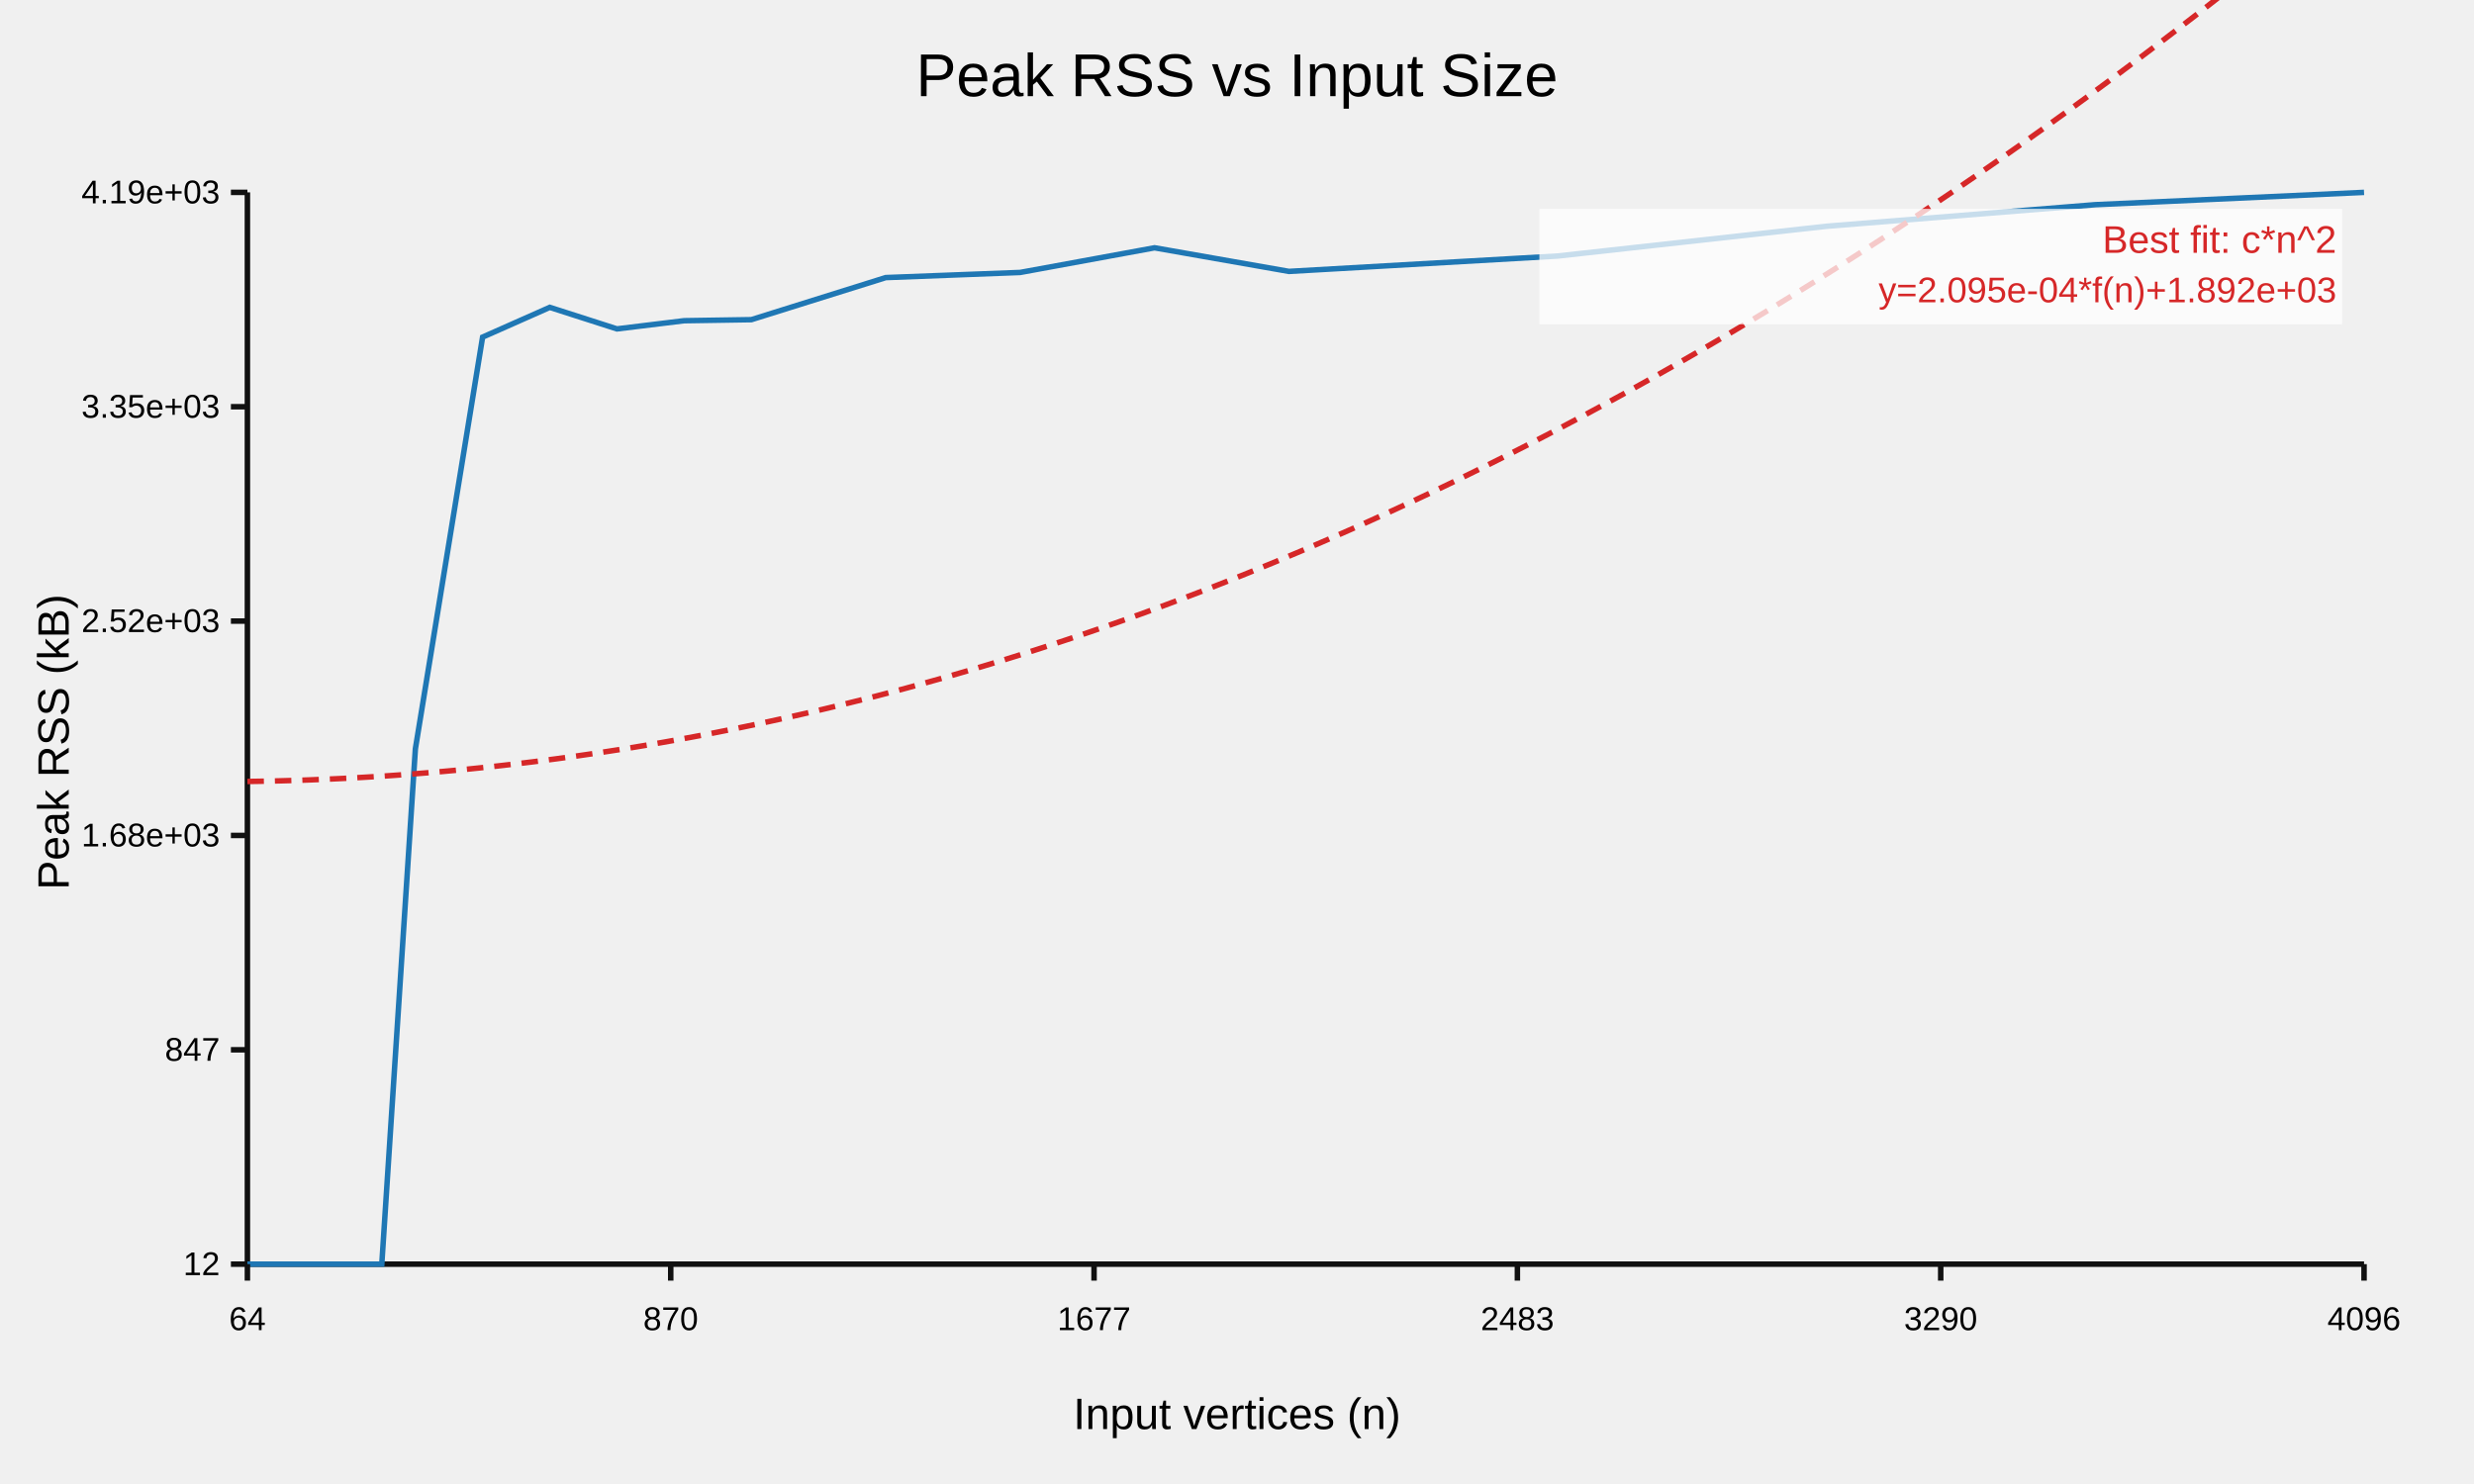
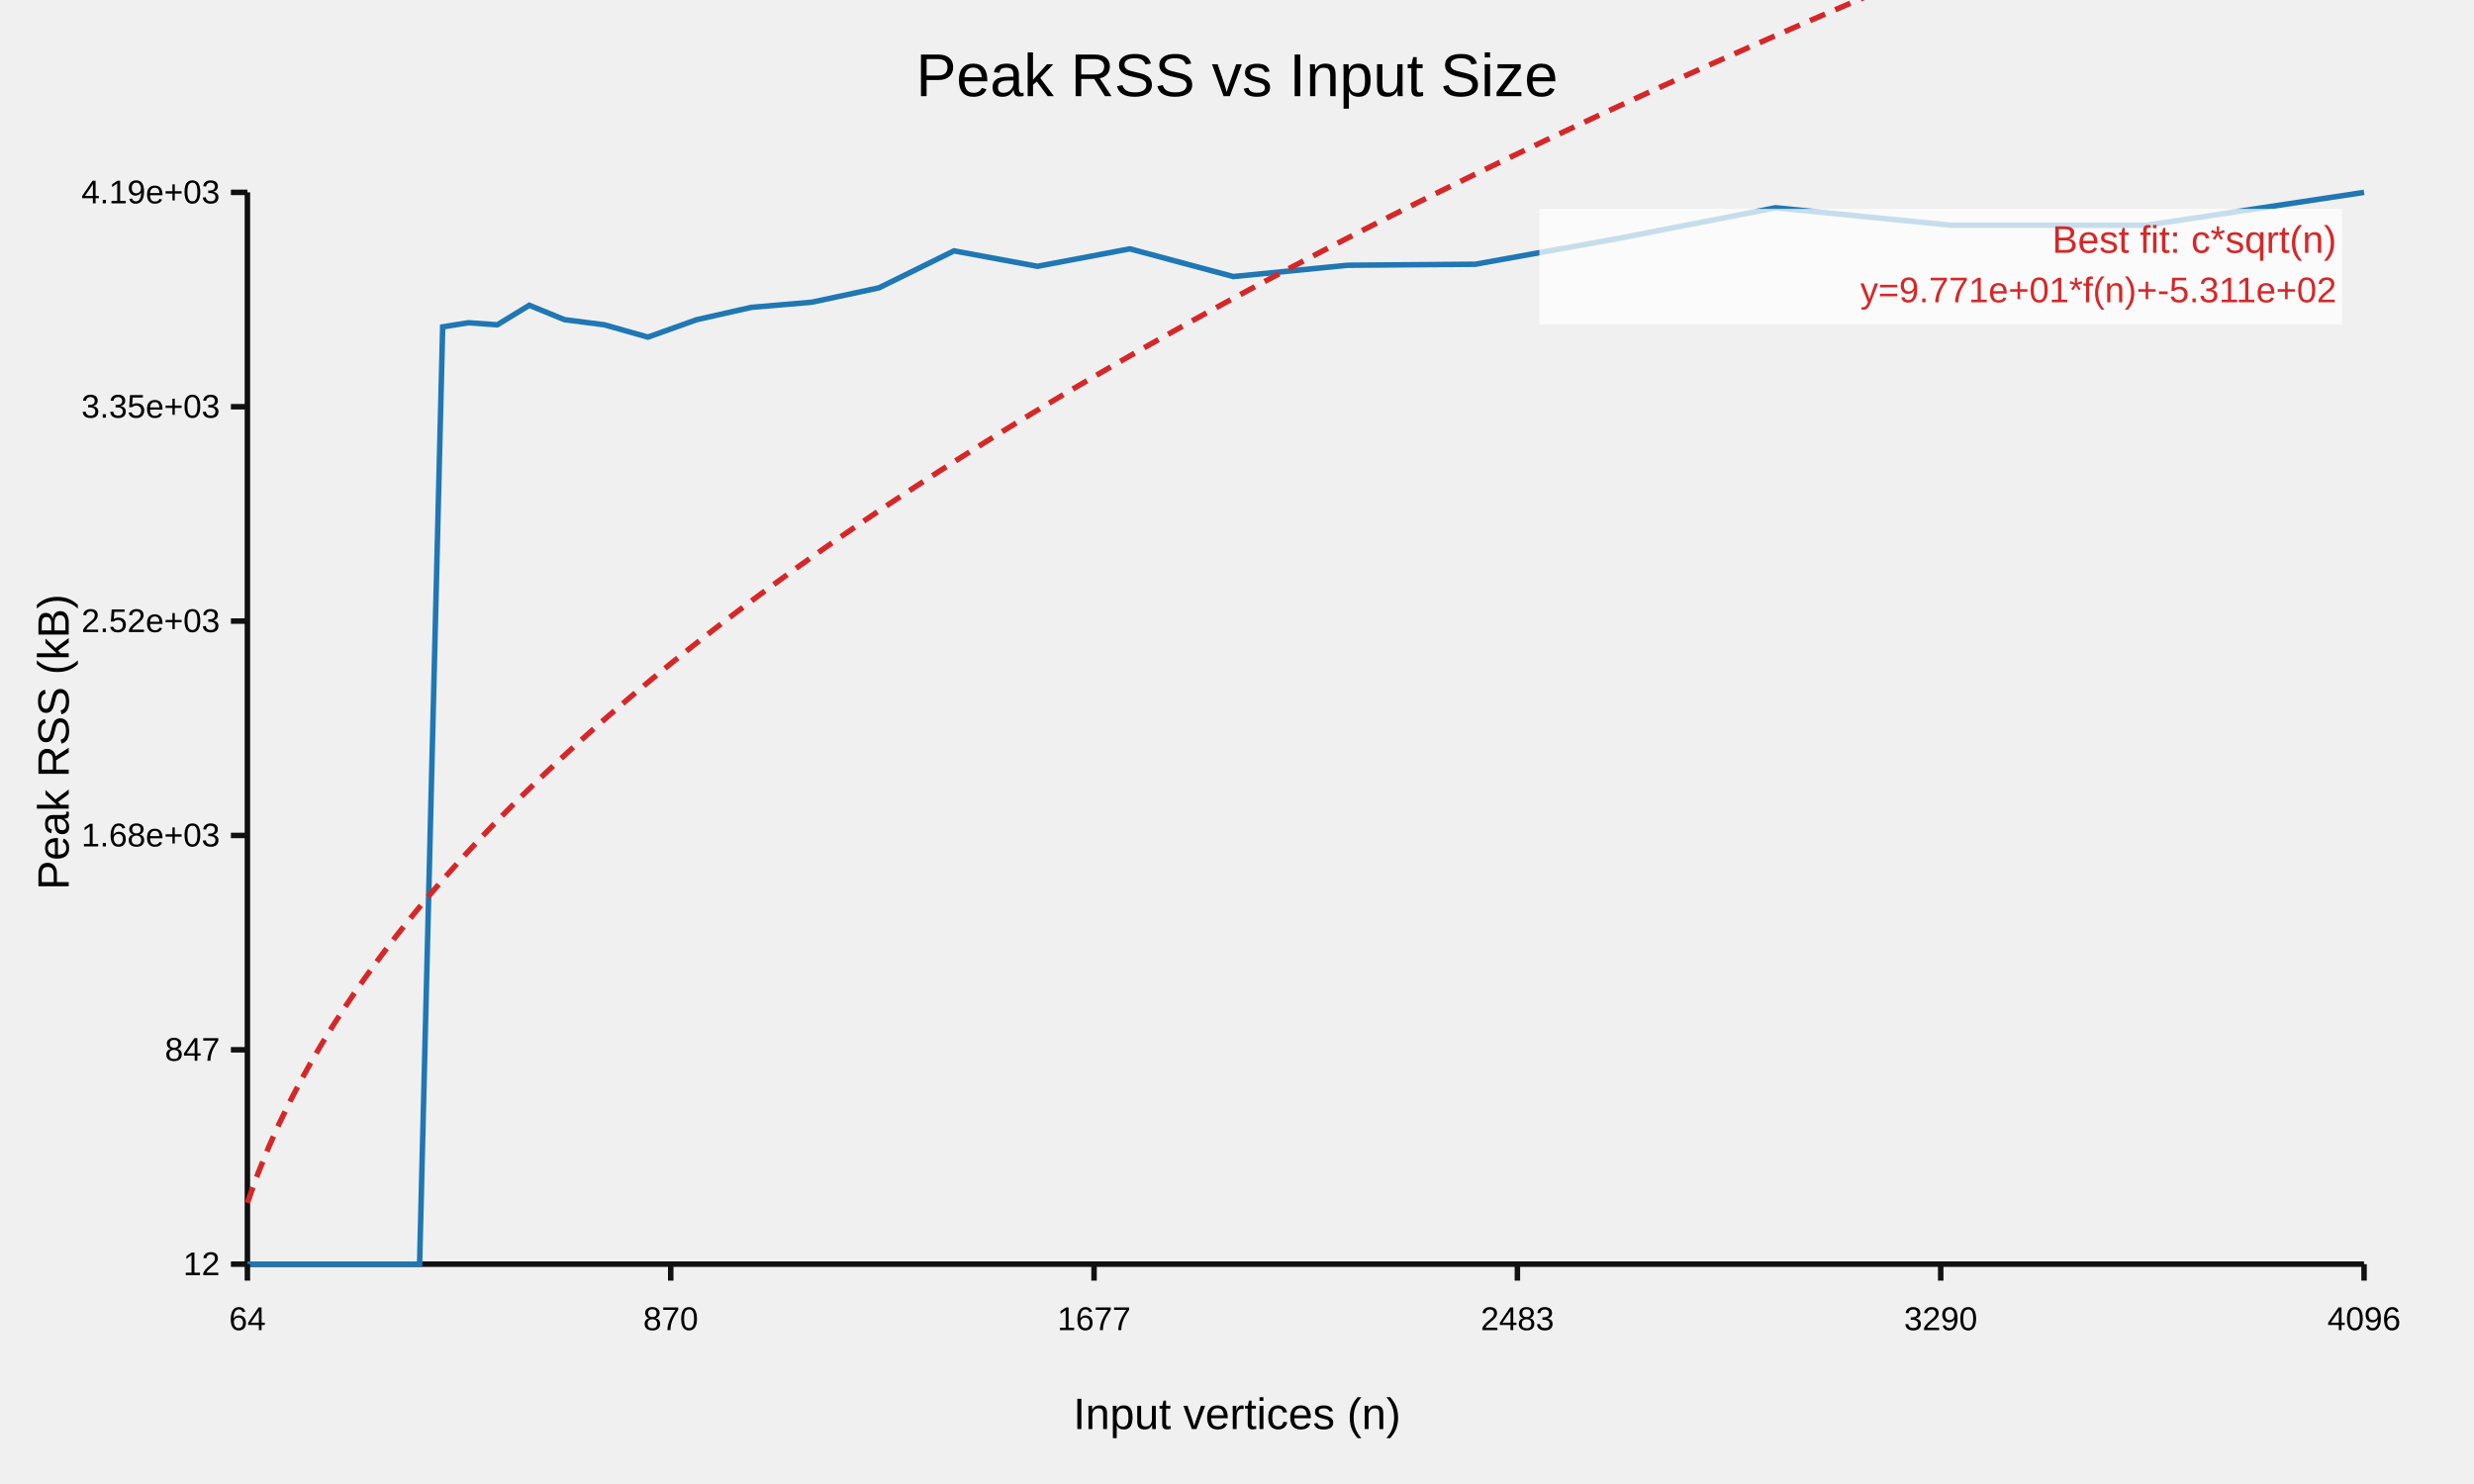
<svg xmlns="http://www.w3.org/2000/svg" width="900" height="540">
  <style>text{font-family:Arial,sans-serif} .axis{stroke:#111;stroke-width:2} .grid{stroke:#ddd;stroke-width:1} .data{fill:none;stroke:#1f77b4;stroke-width:2} .fit{fill:none;stroke:#d62728;stroke-width:2;stroke-dasharray:6 4}</style>
  <text x="450.0" y="35" text-anchor="middle" font-size="22">Peak RSS vs Input Size</text>
  <line class="axis" x1="90" y1="460" x2="860" y2="460" />
  <line class="axis" x1="90" y1="70" x2="90" y2="460" />
-   <polyline class="data" points="90.00,460.00 96.11,460.00 102.22,460.00 108.33,460.00 114.44,460.00 126.67,460.00 138.89,460.00 151.11,272.47 175.56,122.67 200.00,111.84 224.44,119.68 248.89,116.70 273.33,116.32 322.22,101.01 371.11,99.14 420.00,90.17 468.89,98.76 566.67,93.16 664.44,82.33 762.22,74.48 860.00,70.00" />
-   <polyline class="fit" points="90.00,284.36 93.87,284.30 97.74,284.23 101.61,284.14 105.48,284.03 109.35,283.91 113.22,283.77 117.09,283.61 120.95,283.44 124.82,283.26 128.69,283.05 132.56,282.83 136.43,282.60 140.30,282.35 144.17,282.08 148.04,281.79 151.91,281.49 155.78,281.18 159.65,280.85 163.52,280.50 167.39,280.14 171.26,279.76 175.13,279.36 178.99,278.95 182.86,278.52 186.73,278.07 190.60,277.61 194.47,277.14 198.34,276.64 202.21,276.14 206.08,275.61 209.95,275.07 213.82,274.51 217.69,273.94 221.56,273.35 225.43,272.75 229.30,272.13 233.17,271.49 237.04,270.84 240.90,270.17 244.77,269.48 248.64,268.78 252.51,268.06 256.38,267.33 260.25,266.58 264.12,265.81 267.99,265.03 271.86,264.23 275.73,263.42 279.60,262.59 283.47,261.74 287.34,260.88 291.21,260.00 295.08,259.11 298.94,258.20 302.81,257.27 306.68,256.33 310.55,255.37 314.42,254.40 318.29,253.41 322.16,252.40 326.03,251.38 329.90,250.34 333.77,249.28 337.64,248.21 341.51,247.13 345.38,246.02 349.25,244.90 353.12,243.77 356.98,242.62 360.85,241.45 364.72,240.27 368.59,239.07 372.46,237.85 376.33,236.62 380.20,235.37 384.07,234.11 387.94,232.83 391.81,231.53 395.68,230.22 399.55,228.89 403.42,227.55 407.29,226.19 411.16,224.81 415.03,223.42 418.89,222.01 422.76,220.59 426.63,219.15 430.50,217.69 434.37,216.22 438.24,214.73 442.11,213.22 445.98,211.70 449.85,210.17 453.72,208.61 457.59,207.04 461.46,205.46 465.33,203.86 469.20,202.24 473.07,200.61 476.93,198.96 480.80,197.29 484.67,195.61 488.54,193.91 492.41,192.20 496.28,190.47 500.15,188.72 504.02,186.96 507.89,185.19 511.76,183.39 515.63,181.58 519.50,179.76 523.37,177.91 527.24,176.06 531.11,174.18 534.97,172.29 538.84,170.38 542.71,168.46 546.58,166.52 550.45,164.57 554.32,162.60 558.19,160.61 562.06,158.61 565.93,156.59 569.80,154.55 573.67,152.50 577.54,150.44 581.41,148.35 585.28,146.25 589.15,144.14 593.02,142.01 596.88,139.86 600.75,137.70 604.62,135.52 608.49,133.32 612.36,131.11 616.23,128.88 620.10,126.64 623.97,124.38 627.84,122.10 631.71,119.81 635.58,117.50 639.45,115.18 643.32,112.84 647.19,110.48 651.06,108.11 654.92,105.72 658.79,103.32 662.66,100.90 666.53,98.46 670.40,96.01 674.27,93.54 678.14,91.05 682.01,88.55 685.88,86.04 689.75,83.50 693.62,80.95 697.49,78.39 701.36,75.81 705.23,73.21 709.10,70.60 712.96,67.97 716.83,65.32 720.70,62.66 724.57,59.98 728.44,57.29 732.31,54.58 736.18,51.86 740.05,49.11 743.92,46.36 747.79,43.58 751.66,40.79 755.53,37.99 759.40,35.16 763.27,32.33 767.14,29.47 771.01,26.60 774.87,23.71 778.74,20.81 782.61,17.89 786.48,14.96 790.35,12.01 794.22,9.04 798.09,6.06 801.96,3.06 805.83,0.04 809.70,-2.99 813.57,-6.03 817.44,-9.10 821.31,-12.18 825.18,-15.27 829.05,-18.38 832.91,-21.51 836.78,-24.65 840.65,-27.81 844.52,-30.99 848.39,-34.18 852.26,-37.39 856.13,-40.61 860.00,-43.85" />
+   <polyline class="data" points="90.00,460.00 91.34,460.00 92.86,460.00 94.58,460.00 96.49,460.00 98.59,460.00 100.89,460.00 103.56,460.00 106.42,460.00 109.67,460.00 113.30,460.00 117.31,460.00 121.70,460.00 126.67,460.00 132.20,460.00 138.32,460.00 145.19,460.00 152.64,460.00 161.04,118.94 170.40,117.44 180.90,118.19 192.55,111.09 205.35,116.32 219.86,118.19 235.71,122.67 253.47,116.32 273.33,111.84 295.30,109.97 319.74,104.74 347.05,91.29 377.41,96.90 411.02,90.55 448.65,100.63 490.28,96.52 536.68,96.15 588.44,86.81 645.92,75.60 709.70,81.95 780.94,81.95 860.00,70.00" />
+   <polyline class="fit" points="90.00,437.71 93.87,426.95 97.74,417.42 101.61,408.78 105.48,400.81 109.35,393.39 113.22,386.41 117.09,379.79 120.95,373.50 124.82,367.49 128.69,361.71 132.56,356.15 136.43,350.79 140.30,345.60 144.17,340.56 148.04,335.68 151.91,330.92 155.78,326.29 159.65,321.77 163.52,317.36 167.39,313.04 171.26,308.82 175.13,304.68 178.99,300.63 182.86,296.65 186.73,292.74 190.60,288.91 194.47,285.14 198.34,281.43 202.21,277.78 206.08,274.18 209.95,270.64 213.82,267.15 217.69,263.71 221.56,260.32 225.43,256.97 229.30,253.67 233.17,250.41 237.04,247.19 240.90,244.01 244.77,240.86 248.64,237.75 252.51,234.68 256.38,231.64 260.25,228.63 264.12,225.66 267.99,222.71 271.86,219.80 275.73,216.91 279.60,214.06 283.47,211.23 287.34,208.42 291.21,205.64 295.08,202.89 298.94,200.16 302.81,197.46 306.68,194.78 310.55,192.12 314.42,189.48 318.29,186.86 322.16,184.27 326.03,181.70 329.90,179.14 333.77,176.61 337.64,174.09 341.51,171.59 345.38,169.12 349.25,166.65 353.12,164.21 356.98,161.78 360.85,159.38 364.72,156.98 368.59,154.60 372.46,152.24 376.33,149.90 380.20,147.57 384.07,145.25 387.94,142.95 391.81,140.66 395.68,138.39 399.55,136.13 403.42,133.89 407.29,131.65 411.16,129.43 415.03,127.23 418.89,125.03 422.76,122.85 426.63,120.68 430.50,118.53 434.37,116.38 438.24,114.25 442.11,112.13 445.98,110.02 449.85,107.92 453.72,105.83 457.59,103.75 461.46,101.68 465.33,99.62 469.20,97.58 473.07,95.54 476.93,93.51 480.80,91.49 484.67,89.49 488.54,87.49 492.41,85.50 496.28,83.52 500.15,81.55 504.02,79.59 507.89,77.64 511.76,75.69 515.63,73.76 519.50,71.83 523.37,69.91 527.24,68.00 531.11,66.10 534.97,64.21 538.84,62.32 542.71,60.45 546.58,58.58 550.45,56.71 554.32,54.86 558.19,53.01 562.06,51.17 565.93,49.34 569.80,47.52 573.67,45.70 577.54,43.89 581.41,42.08 585.28,40.29 589.15,38.50 593.02,36.71 596.88,34.94 600.75,33.17 604.62,31.40 608.49,29.65 612.36,27.90 616.23,26.15 620.10,24.41 623.97,22.68 627.84,20.96 631.71,19.24 635.58,17.52 639.45,15.82 643.32,14.11 647.19,12.42 651.06,10.73 654.92,9.04 658.79,7.36 662.66,5.69 666.53,4.02 670.40,2.36 674.27,0.70 678.14,-0.95 682.01,-2.59 685.88,-4.23 689.75,-5.87 693.62,-7.50 697.49,-9.13 701.36,-10.75 705.23,-12.36 709.10,-13.97 712.96,-15.58 716.83,-17.18 720.70,-18.77 724.57,-20.37 728.44,-21.95 732.31,-23.53 736.18,-25.11 740.05,-26.68 743.92,-28.25 747.79,-29.81 751.66,-31.37 755.53,-32.93 759.40,-34.47 763.27,-36.02 767.14,-37.56 771.01,-39.10 774.87,-40.63 778.74,-42.16 782.61,-43.68 786.48,-45.20 790.35,-46.72 794.22,-48.23 798.09,-49.74 801.96,-51.24 805.83,-52.74 809.70,-54.23 813.57,-55.73 817.44,-57.21 821.31,-58.70 825.18,-60.18 829.05,-61.65 832.91,-63.12 836.78,-64.59 840.65,-66.06 844.52,-67.52 848.39,-68.97 852.26,-70.43 856.13,-71.88 860.00,-73.32" />
  <text x="450.0" y="520" text-anchor="middle" font-size="16">Input vertices (n)</text>
  <text x="25" y="270.0" text-anchor="middle" transform="rotate(-90,25,270.0)" font-size="16">Peak RSS (kB)</text>
  <rect x="560" y="76" width="292" height="42" fill="white" opacity="0.75" />
-   <text x="850" y="92" text-anchor="end" font-size="14" fill="#d62728">Best fit: c*n^2</text>
-   <text x="850" y="110" text-anchor="end" font-size="13" fill="#d62728">y=2.095e-04*f(n)+1.892e+03</text>
+   <text x="850" y="92" text-anchor="end" font-size="14" fill="#d62728">Best fit: c*sqrt(n)</text>
+   <text x="850" y="110" text-anchor="end" font-size="13" fill="#d62728">y=9.771e+01*f(n)+-5.311e+02</text>
  <line class="axis" x1="90.00" y1="460" x2="90.00" y2="466" />
  <text x="90.00" y="484" text-anchor="middle" font-size="12">64</text>
  <line class="axis" x1="244.00" y1="460" x2="244.00" y2="466" />
  <text x="244.00" y="484" text-anchor="middle" font-size="12">870</text>
  <line class="axis" x1="398.00" y1="460" x2="398.00" y2="466" />
  <text x="398.00" y="484" text-anchor="middle" font-size="12">1677</text>
  <line class="axis" x1="552.00" y1="460" x2="552.00" y2="466" />
  <text x="552.00" y="484" text-anchor="middle" font-size="12">2483</text>
  <line class="axis" x1="706.00" y1="460" x2="706.00" y2="466" />
  <text x="706.00" y="484" text-anchor="middle" font-size="12">3290</text>
  <line class="axis" x1="860.00" y1="460" x2="860.00" y2="466" />
  <text x="860.00" y="484" text-anchor="middle" font-size="12">4096</text>
  <line class="axis" x1="84" y1="460.00" x2="90" y2="460.00" />
  <text x="80" y="464.00" text-anchor="end" font-size="12">12</text>
  <line class="axis" x1="84" y1="382.00" x2="90" y2="382.00" />
  <text x="80" y="386.00" text-anchor="end" font-size="12">847</text>
  <line class="axis" x1="84" y1="304.00" x2="90" y2="304.00" />
  <text x="80" y="308.00" text-anchor="end" font-size="12">1.68e+03</text>
  <line class="axis" x1="84" y1="226.00" x2="90" y2="226.00" />
  <text x="80" y="230.00" text-anchor="end" font-size="12">2.52e+03</text>
  <line class="axis" x1="84" y1="148.00" x2="90" y2="148.00" />
  <text x="80" y="152.00" text-anchor="end" font-size="12">3.35e+03</text>
  <line class="axis" x1="84" y1="70.00" x2="90" y2="70.00" />
  <text x="80" y="74.00" text-anchor="end" font-size="12">4.19e+03</text>
</svg>
